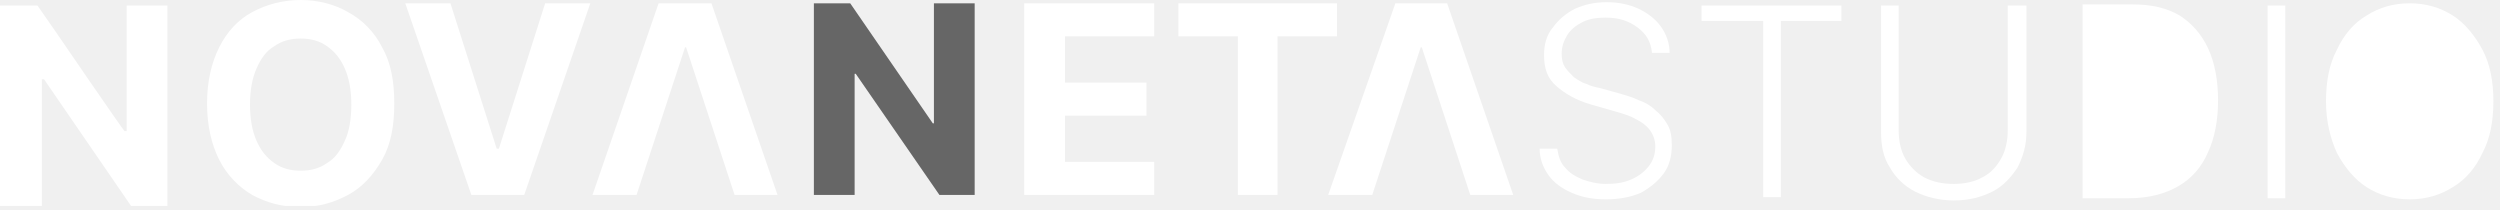
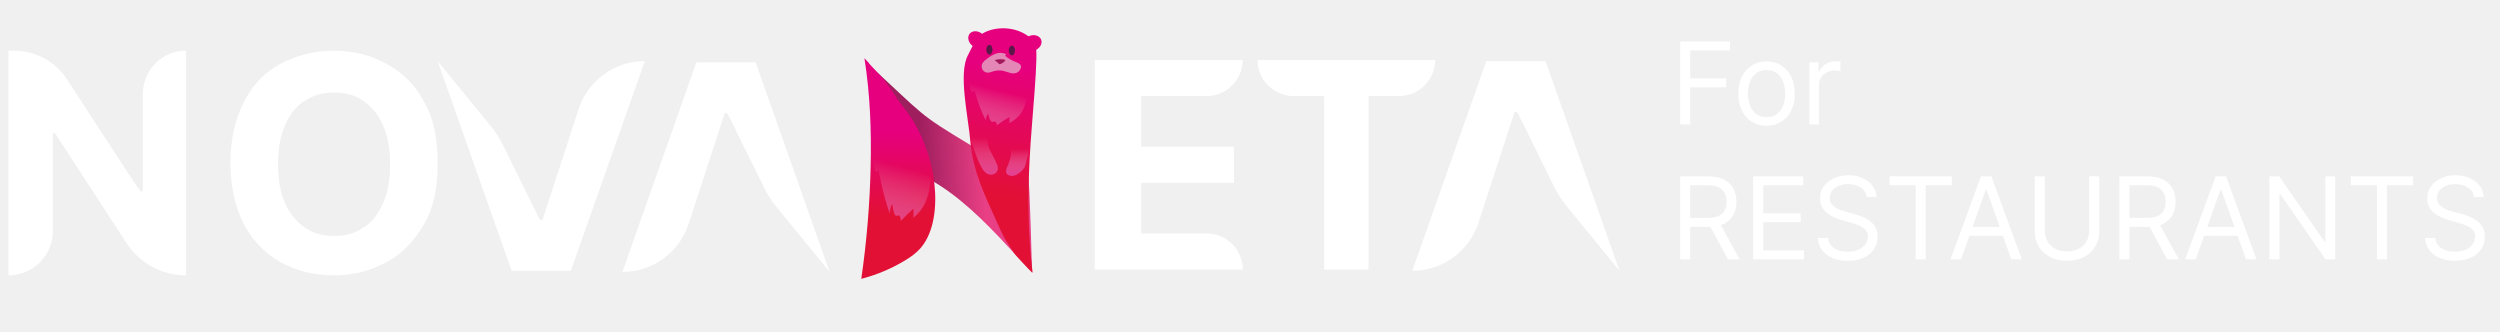
- <svg xmlns="http://www.w3.org/2000/svg" width="227" height="19" viewBox="0 0 227 19" fill="none">
-   <g clip-path="url(#clip0_13_12)">
-     <path d="M15.2 0.5V18.7H11.9L4 7.2H3.8V18.7H0V0.5H3.4L5 2.8C5.2 3.1 11.1 11.7 11.3 11.9C11.4 11.9 11.4 11.9 11.5 11.9V0.5H15.2Z" fill="white" />
-     <path d="M34.7 4.3C34 2.9 32.9 1.8 31.6 1.1C30.4 0.4 28.9 0 27.3 0C25.7 0 24.2 0.4 22.9 1.1C21.6 1.8 20.6 2.9 19.9 4.3C19.2 5.7 18.8 7.4 18.8 9.4C18.8 11.4 19.2 13.1 19.9 14.5C20.6 15.9 21.7 17 22.9 17.7C24.2 18.4 25.6 18.8 27.3 18.8C28.9 18.8 30.3 18.4 31.6 17.7C32.9 17 33.9 15.9 34.7 14.5C35.5 13.1 35.8 11.4 35.8 9.4C35.8 7.4 35.5 5.7 34.7 4.3ZM31.3 12.8C30.9 13.7 30.4 14.4 29.7 14.8C29 15.3 28.2 15.5 27.3 15.5C26.4 15.5 25.6 15.3 24.9 14.8C24.2 14.3 23.7 13.7 23.3 12.8C22.9 11.9 22.7 10.8 22.7 9.5C22.7 8.2 22.9 7.1 23.3 6.2C23.7 5.3 24.2 4.6 24.9 4.2C25.6 3.7 26.4 3.5 27.3 3.5C28.2 3.5 29 3.7 29.7 4.2C30.4 4.7 30.9 5.3 31.3 6.2C31.7 7.1 31.9 8.2 31.9 9.5C31.9 10.8 31.7 12 31.3 12.8Z" fill="white" />
-     <path d="M40.9 0.3L45.1 13.5H45.3L49.5 0.3H53.6L47.6 17.7H42.8L36.8 0.3H40.9Z" fill="white" />
-     <path d="M57.8 17.7H53.8L59.8 0.3H64.6L70.6 17.7H66.7L62.3 4.3H62.2L57.8 17.7Z" fill="white" />
-     <path d="M88.5 0.3V17.7H85.3L77.7 6.7H77.6V17.7H73.9V0.3H77.2L84.7 11.2H84.8V0.3H88.5Z" fill="#666666" />
-     <path d="M93 17.7V0.3H104.8V3.3H96.7V7.5H104.1V10.5H96.7V14.7H104.8V17.7H93Z" fill="white" />
-     <path d="M107 3.3V0.3H121.4V3.3H116V17.7H112.4V3.3H107Z" fill="white" />
-     <path d="M124.6 17.7H120.6L126.7 0.3H131.4L137.4 17.7H133.5L129.1 4.3H129L124.6 17.7Z" fill="white" />
-     <path d="M150 4.8C149.9 3.8 149.5 3.1 148.7 2.5C147.9 1.9 147 1.6 145.8 1.6C145 1.6 144.3 1.7 143.7 2C143.1 2.3 142.6 2.7 142.3 3.2C142 3.7 141.8 4.2 141.8 4.9C141.8 5.4 141.9 5.8 142.1 6.1C142.3 6.4 142.6 6.7 142.9 7C143.2 7.2 143.6 7.5 144 7.6C144.4 7.8 144.8 7.9 145.3 8L147.1 8.5C147.7 8.7 148.2 8.8 148.8 9.1C149.4 9.3 149.9 9.6 150.3 10C150.8 10.4 151.1 10.8 151.4 11.3C151.7 11.8 151.8 12.4 151.8 13.2C151.8 14.1 151.6 15 151.1 15.7C150.6 16.4 149.9 17 149 17.5C148.1 17.9 147 18.1 145.8 18.1C144.6 18.1 143.6 17.9 142.7 17.5C141.8 17.1 141.1 16.6 140.6 15.9C140.1 15.2 139.8 14.4 139.8 13.5H141.4C141.5 14.2 141.7 14.8 142.1 15.2C142.5 15.7 143 16 143.7 16.3C144.3 16.5 145 16.7 145.8 16.7C146.7 16.7 147.4 16.6 148.1 16.3C148.8 16 149.3 15.6 149.7 15.1C150.1 14.6 150.3 14 150.3 13.3C150.3 12.7 150.1 12.2 149.8 11.8C149.5 11.4 149.1 11.1 148.5 10.8C148 10.5 147.3 10.3 146.6 10.1L144.5 9.5C143.1 9.1 142.1 8.5 141.3 7.8C140.5 7.1 140.2 6.2 140.2 5C140.2 4.1 140.4 3.2 141 2.5C141.5 1.8 142.2 1.2 143 0.8C143.9 0.4 144.8 0.2 145.9 0.2C147 0.2 147.9 0.4 148.8 0.8C149.6 1.2 150.3 1.7 150.8 2.4C151.3 3.1 151.6 3.9 151.6 4.8H150Z" fill="white" />
-     <path d="M154.5 1.9V0.5H167.2V1.9H161.7V17.9H160.1V1.9H154.5Z" fill="white" />
-     <path d="M182.4 0.5H184V12C184 13.2 183.7 14.2 183.2 15.2C182.6 16.1 181.9 16.9 180.9 17.4C179.9 17.9 178.8 18.2 177.4 18.2C176.1 18.2 174.9 17.9 173.9 17.4C172.9 16.9 172.1 16.1 171.6 15.2C171 14.3 170.8 13.2 170.8 12V0.5H172.4V11.9C172.4 12.8 172.6 13.7 173 14.4C173.4 15.1 174 15.7 174.7 16.1C175.5 16.5 176.3 16.7 177.4 16.7C178.4 16.7 179.3 16.5 180 16.1C180.8 15.7 181.3 15.1 181.7 14.4C182.1 13.7 182.3 12.8 182.3 11.9V0.5H182.4Z" fill="white" />
-     <path d="M189.2 18H193.3C195.1 18 196.6 17.6 197.8 16.9C199 16.2 199.9 15.2 200.5 13.8C201.1 12.5 201.4 10.9 201.4 9.1C201.4 7.3 201.1 5.7 200.5 4.4C199.9 3.1 199 2.1 197.9 1.4C196.7 0.7 195.3 0.4 193.6 0.4H189.1V18H189.2Z" fill="white" />
-     <path d="M207.5 0.5H205.9V18H207.5V0.5Z" fill="white" />
-     <path d="M226.4 9.2C226.4 11 226.1 12.6 225.4 13.9C224.8 15.2 223.9 16.3 222.7 17C221.6 17.7 220.3 18.1 218.8 18.1C217.3 18.1 216 17.7 214.9 17C213.8 16.3 212.9 15.2 212.2 13.9C211.6 12.6 211.2 11 211.2 9.2C211.2 7.4 211.5 5.8 212.2 4.5C212.8 3.2 213.7 2.1 214.9 1.4C216 0.7 217.3 0.3 218.8 0.3C220.3 0.3 221.6 0.7 222.7 1.4C223.8 2.1 224.7 3.2 225.4 4.5C226.1 5.8 226.4 7.4 226.4 9.2Z" fill="white" />
-     <path d="M224.9 9.2C224.9 7.6 224.6 6.3 224.1 5.2C223.6 4.1 222.9 3.2 222 2.6C221 2 220 1.7 218.9 1.7C217.8 1.7 216.7 2 215.8 2.6C214.9 3.2 214.2 4 213.7 5.2C213.2 6.3 212.9 7.7 212.9 9.2C212.9 10.8 213.2 12.1 213.7 13.2C214.2 14.3 214.9 15.2 215.8 15.8C216.7 16.4 217.7 16.7 218.9 16.7C220 16.7 221.1 16.4 222 15.8C222.9 15.2 223.6 14.4 224.1 13.2C224.6 12.1 224.9 10.8 224.9 9.2Z" fill="white" />
-   </g>
+ <svg xmlns="http://www.w3.org/2000/svg" width="241" height="32" viewBox="0 0 241 32" fill="none">
+   <path d="M161.969 12V4H166.766V4.859H162.938V7.562H166.406V8.422H162.938V12H161.969ZM170.297 12.125C169.755 12.125 169.28 11.996 168.871 11.738C168.465 11.48 168.147 11.12 167.918 10.656C167.691 10.193 167.578 9.651 167.578 9.031C167.578 8.406 167.691 7.861 167.918 7.395C168.147 6.928 168.465 6.566 168.871 6.309C169.28 6.051 169.755 5.922 170.297 5.922C170.839 5.922 171.313 6.051 171.719 6.309C172.128 6.566 172.445 6.928 172.672 7.395C172.901 7.861 173.016 8.406 173.016 9.031C173.016 9.651 172.901 10.193 172.672 10.656C172.445 11.12 172.128 11.48 171.719 11.738C171.313 11.996 170.839 12.125 170.297 12.125ZM170.297 11.297C170.708 11.297 171.047 11.191 171.312 10.98C171.578 10.77 171.775 10.492 171.902 10.148C172.03 9.805 172.094 9.432 172.094 9.031C172.094 8.63 172.03 8.257 171.902 7.91C171.775 7.564 171.578 7.284 171.312 7.07C171.047 6.857 170.708 6.75 170.297 6.75C169.885 6.75 169.547 6.857 169.281 7.07C169.016 7.284 168.819 7.564 168.691 7.91C168.564 8.257 168.5 8.63 168.5 9.031C168.5 9.432 168.564 9.805 168.691 10.148C168.819 10.492 169.016 10.77 169.281 10.98C169.547 11.191 169.885 11.297 170.297 11.297ZM174.423 12V6H175.313V6.906H175.376C175.485 6.609 175.683 6.368 175.97 6.184C176.256 5.999 176.579 5.906 176.938 5.906C177.006 5.906 177.091 5.908 177.192 5.91C177.294 5.913 177.371 5.917 177.423 5.922V6.859C177.392 6.852 177.32 6.84 177.208 6.824C177.099 6.806 176.983 6.797 176.86 6.797C176.569 6.797 176.308 6.858 176.079 6.98C175.853 7.1 175.673 7.267 175.54 7.48C175.41 7.691 175.345 7.932 175.345 8.203V12H174.423ZM161.969 25V17H164.672C165.297 17 165.81 17.107 166.211 17.32C166.612 17.531 166.909 17.822 167.102 18.191C167.294 18.561 167.391 18.982 167.391 19.453C167.391 19.924 167.294 20.342 167.102 20.707C166.909 21.072 166.613 21.358 166.215 21.566C165.816 21.772 165.307 21.875 164.688 21.875H162.5V21H164.656C165.083 21 165.427 20.938 165.688 20.812C165.951 20.688 166.141 20.51 166.258 20.281C166.378 20.049 166.438 19.773 166.438 19.453C166.438 19.133 166.378 18.853 166.258 18.613C166.138 18.374 165.947 18.189 165.684 18.059C165.421 17.926 165.073 17.859 164.641 17.859H162.938V25H161.969ZM165.734 21.406L167.703 25H166.578L164.641 21.406H165.734ZM169.005 25V17H173.833V17.859H169.974V20.562H173.583V21.422H169.974V24.141H173.896V25H169.005ZM179.954 19C179.907 18.604 179.717 18.297 179.384 18.078C179.05 17.859 178.642 17.75 178.157 17.75C177.803 17.75 177.493 17.807 177.228 17.922C176.965 18.037 176.759 18.194 176.61 18.395C176.465 18.595 176.392 18.823 176.392 19.078C176.392 19.292 176.442 19.475 176.544 19.629C176.648 19.78 176.781 19.906 176.942 20.008C177.104 20.107 177.273 20.189 177.45 20.254C177.627 20.316 177.79 20.367 177.938 20.406L178.751 20.625C178.959 20.68 179.191 20.755 179.446 20.852C179.704 20.948 179.95 21.079 180.185 21.246C180.422 21.41 180.617 21.621 180.771 21.879C180.924 22.137 181.001 22.453 181.001 22.828C181.001 23.26 180.888 23.651 180.661 24C180.437 24.349 180.109 24.626 179.677 24.832C179.247 25.038 178.725 25.141 178.11 25.141C177.537 25.141 177.041 25.048 176.622 24.863C176.205 24.678 175.877 24.421 175.638 24.09C175.401 23.759 175.267 23.375 175.235 22.938H176.235C176.261 23.24 176.363 23.49 176.54 23.688C176.72 23.883 176.946 24.029 177.22 24.125C177.496 24.219 177.793 24.266 178.11 24.266C178.48 24.266 178.812 24.206 179.106 24.086C179.401 23.963 179.634 23.794 179.806 23.578C179.978 23.359 180.063 23.104 180.063 22.812C180.063 22.547 179.989 22.331 179.841 22.164C179.692 21.997 179.497 21.862 179.255 21.758C179.013 21.654 178.751 21.562 178.47 21.484L177.485 21.203C176.86 21.023 176.366 20.767 176.001 20.434C175.636 20.1 175.454 19.664 175.454 19.125C175.454 18.677 175.575 18.287 175.817 17.953C176.062 17.617 176.39 17.357 176.802 17.172C177.216 16.984 177.678 16.891 178.188 16.891C178.704 16.891 179.162 16.983 179.563 17.168C179.965 17.35 180.282 17.6 180.517 17.918C180.754 18.236 180.879 18.596 180.892 19H179.954ZM182.156 17.859V17H188.156V17.859H185.641V25H184.672V17.859H182.156ZM189.045 25H188.029L190.967 17H191.967L194.904 25H193.889L191.498 18.266H191.436L189.045 25ZM189.42 21.875H193.514V22.734H189.42V21.875ZM201.4 17H202.369V22.297C202.369 22.844 202.24 23.332 201.982 23.762C201.727 24.189 201.367 24.526 200.9 24.773C200.434 25.018 199.887 25.141 199.26 25.141C198.632 25.141 198.085 25.018 197.619 24.773C197.153 24.526 196.791 24.189 196.533 23.762C196.278 23.332 196.15 22.844 196.15 22.297V17H197.119V22.219C197.119 22.609 197.205 22.957 197.377 23.262C197.549 23.564 197.794 23.802 198.111 23.977C198.432 24.148 198.814 24.234 199.26 24.234C199.705 24.234 200.088 24.148 200.408 23.977C200.729 23.802 200.973 23.564 201.143 23.262C201.314 22.957 201.4 22.609 201.4 22.219V17ZM204.304 25V17H207.007C207.632 17 208.145 17.107 208.546 17.32C208.947 17.531 209.244 17.822 209.437 18.191C209.629 18.561 209.726 18.982 209.726 19.453C209.726 19.924 209.629 20.342 209.437 20.707C209.244 21.072 208.948 21.358 208.55 21.566C208.151 21.772 207.642 21.875 207.022 21.875H204.835V21H206.991C207.418 21 207.762 20.938 208.022 20.812C208.285 20.688 208.476 20.51 208.593 20.281C208.713 20.049 208.772 19.773 208.772 19.453C208.772 19.133 208.713 18.853 208.593 18.613C208.473 18.374 208.282 18.189 208.019 18.059C207.756 17.926 207.408 17.859 206.976 17.859H205.272V25H204.304ZM208.069 21.406L210.038 25H208.913L206.976 21.406H208.069ZM211.668 25H210.652L213.59 17H214.59L217.527 25H216.512L214.121 18.266H214.059L211.668 25ZM212.043 21.875H216.137V22.734H212.043V21.875ZM225.117 17V25H224.18L219.82 18.719H219.742V25H218.773V17H219.711L224.086 23.297H224.164V17H225.117ZM226.618 17.859V17H232.618V17.859H230.103V25H229.134V17.859H226.618ZM238.488 19C238.441 18.604 238.251 18.297 237.918 18.078C237.585 17.859 237.176 17.75 236.691 17.75C236.337 17.75 236.027 17.807 235.762 17.922C235.499 18.037 235.293 18.194 235.145 18.395C234.999 18.595 234.926 18.823 234.926 19.078C234.926 19.292 234.977 19.475 235.078 19.629C235.182 19.78 235.315 19.906 235.477 20.008C235.638 20.107 235.807 20.189 235.984 20.254C236.161 20.316 236.324 20.367 236.473 20.406L237.285 20.625C237.493 20.68 237.725 20.755 237.98 20.852C238.238 20.948 238.484 21.079 238.719 21.246C238.956 21.41 239.151 21.621 239.305 21.879C239.458 22.137 239.535 22.453 239.535 22.828C239.535 23.26 239.422 23.651 239.195 24C238.971 24.349 238.643 24.626 238.211 24.832C237.781 25.038 237.259 25.141 236.645 25.141C236.072 25.141 235.576 25.048 235.156 24.863C234.74 24.678 234.411 24.421 234.172 24.09C233.935 23.759 233.801 23.375 233.77 22.938H234.77C234.796 23.24 234.897 23.49 235.074 23.688C235.254 23.883 235.48 24.029 235.754 24.125C236.03 24.219 236.327 24.266 236.645 24.266C237.014 24.266 237.346 24.206 237.641 24.086C237.935 23.963 238.168 23.794 238.34 23.578C238.512 23.359 238.598 23.104 238.598 22.812C238.598 22.547 238.523 22.331 238.375 22.164C238.227 21.997 238.031 21.862 237.789 21.758C237.547 21.654 237.285 21.562 237.004 21.484L236.02 21.203C235.395 21.023 234.9 20.767 234.535 20.434C234.171 20.1 233.988 19.664 233.988 19.125C233.988 18.677 234.109 18.287 234.352 17.953C234.596 17.617 234.924 17.357 235.336 17.172C235.75 16.984 236.212 16.891 236.723 16.891C237.238 16.891 237.697 16.983 238.098 17.168C238.499 17.35 238.816 17.6 239.051 17.918C239.288 18.236 239.413 18.596 239.426 19H238.488Z" fill="white" />
+   <path d="M17.934 4.888V26.545V26.545C15.616 26.545 13.454 25.373 12.191 23.429L5.319 12.861H5.094V22.265C5.094 24.629 3.177 26.545 0.814 26.545V26.545V4.888H1.366C3.412 4.888 5.32 5.916 6.445 7.625V7.625C6.67 7.982 13.316 18.215 13.541 18.453C13.654 18.453 13.654 18.453 13.766 18.453V9.055C13.766 6.753 15.632 4.888 17.934 4.888V4.888Z" fill="white" />
+   <path d="M40.895 9.841C40.072 8.229 38.78 6.961 37.253 6.155C35.843 5.348 34.08 4.888 32.201 4.888C30.321 4.888 28.558 5.348 27.031 6.155C25.504 6.961 24.329 8.229 23.506 9.841C22.684 11.454 22.214 13.413 22.214 15.717C22.214 18.021 22.684 19.979 23.506 21.592C24.329 23.205 25.621 24.472 27.031 25.278C28.558 26.085 30.203 26.545 32.201 26.545C34.08 26.545 35.725 26.085 37.253 25.278C38.78 24.472 39.955 23.205 40.895 21.592C41.835 19.979 42.187 18.021 42.187 15.717C42.187 13.413 41.835 11.454 40.895 9.841ZM36.9 19.633C36.43 20.67 35.843 21.477 35.02 21.937C34.198 22.513 33.258 22.744 32.201 22.744C31.143 22.744 30.203 22.513 29.381 21.937C28.558 21.361 27.971 20.67 27.501 19.633C27.031 18.597 26.796 17.329 26.796 15.832C26.796 14.334 27.031 13.067 27.501 12.03C27.971 10.993 28.558 10.187 29.381 9.726C30.203 9.15 31.143 8.92 32.201 8.92C33.258 8.92 34.198 9.15 35.02 9.726C35.843 10.302 36.43 10.993 36.9 12.03C37.37 13.067 37.605 14.334 37.605 15.832C37.605 17.329 37.37 18.712 36.9 19.633Z" fill="white" />
+   <path d="M47.279 12.117C47.758 12.704 48.169 13.343 48.504 14.022L51.95 21.009C52.014 21.14 52.147 21.222 52.293 21.222V21.222L55.777 10.523C56.677 7.759 59.254 5.888 62.161 5.888V5.888L55.027 26.102H49.321L42.187 5.888L47.279 12.117Z" fill="white" />
+   <path d="M74.882 19.984C74.403 19.398 73.992 18.759 73.656 18.079L70.211 11.092C70.146 10.962 70.013 10.879 69.868 10.879V10.879L66.384 21.579C65.484 24.343 62.907 26.214 60 26.214V26.214L67.133 6L72.84 6L79.974 26.214L74.882 19.984Z" fill="white" />
+   <path d="M151.028 19.872C150.549 19.285 150.137 18.646 149.802 17.967L146.357 10.98C146.292 10.85 146.159 10.767 146.014 10.767V10.767L142.53 21.467C141.629 24.231 139.053 26.102 136.146 26.102V26.102L143.279 5.888L148.986 5.888L156.119 26.102L151.028 19.872Z" fill="white" />
+   <path d="M105.534 25.989V5.775H119.8V5.775C119.8 7.7 118.24 9.261 116.315 9.261H110.007V14.14H118.954V17.625H110.007V22.504H116.315C118.24 22.504 119.8 24.064 119.8 25.989V25.989H105.534Z" fill="white" />
+   <path d="M124.712 9.261C122.787 9.261 121.227 7.7 121.227 5.775V5.775H138.347V5.775C138.347 7.7 136.787 9.261 134.862 9.261H131.927V25.989H127.647V9.261H124.712Z" fill="white" />
+   <path d="M99.129 17.236C96.52 15.894 93.64 14.038 93.505 13.957C88.374 10.87 89.224 11.246 83.66 6.144L84.374 15.773C90.535 15.942 95.293 21.77 99.494 26.29C99.494 26.293 99.256 17.297 99.129 17.236Z" fill="url(#paint0_linear_123_80)" />
+   <path d="M83.329 5.605C83.884 9.055 84.009 12.578 83.931 16.069C83.85 19.688 83.549 23.298 83.028 26.879C84.475 26.505 85.864 25.927 87.153 25.161C87.746 24.811 88.332 24.411 88.807 23.84C90.045 22.351 90.326 19.915 90.075 17.713C89.762 15.009 88.732 12.418 87.194 10.468C86.095 9.069 86.343 9.177 85.275 7.742C85.188 7.625 84.469 6.891 84.289 6.675C84.187 6.558 83.666 6.019 83.793 6.112" fill="url(#paint1_linear_123_80)" />
+   <path d="M99.753 4.864C100.237 4.68 100.513 4.218 100.37 3.831C100.227 3.445 99.719 3.28 99.235 3.464C98.751 3.647 98.475 4.109 98.618 4.496C98.761 4.883 99.269 5.047 99.753 4.864Z" fill="#E6007E" />
+   <path d="M99.544 26.291C99.083 22.613 99.068 18.872 99.265 15.172C99.47 11.324 100.164 5.279 99.81 4.149C98.415 2.392 95.853 2.46 94.632 3.287C94.035 3.691 93.71 4.562 93.309 5.32C92.354 7.121 93.353 11.276 93.539 13.62C93.776 16.499 94.948 18.841 96.029 21.249C96.798 22.962 96.784 22.948 97.846 24.508C97.934 24.637 98.822 25.576 98.711 25.45C98.629 25.359 99.16 25.931 99.072 25.844" fill="url(#paint2_linear_123_80)" />
+   <path d="M94.96 4.404C95.204 4.074 95.066 3.552 94.653 3.239C94.239 2.926 93.705 2.94 93.461 3.27C93.217 3.601 93.354 4.123 93.768 4.436C94.182 4.749 94.715 4.735 94.96 4.404Z" fill="#E6007E" />
+   <path d="M93.579 13.263C93.591 13.377 93.611 13.489 93.638 13.6C93.671 13.731 93.715 13.86 93.754 13.989L93.877 14.352C93.963 14.608 94.05 14.864 94.148 15.119C94.294 15.511 94.474 15.889 94.686 16.248C94.775 16.412 94.895 16.555 95.04 16.671C95.213 16.799 95.428 16.859 95.642 16.837C95.767 16.824 95.885 16.773 95.981 16.692C96.077 16.61 96.147 16.501 96.181 16.379C96.213 16.158 96.172 15.933 96.066 15.738C95.713 14.921 95.091 14.117 95.197 13.257" fill="url(#paint3_linear_123_80)" />
+   <path d="M97.229 13.141C97.137 13.34 97.252 13.555 97.331 13.758C97.625 14.501 97.439 15.303 97.115 16.04C97.041 16.178 96.994 16.33 96.977 16.486C96.974 16.57 96.995 16.653 97.038 16.725C97.081 16.797 97.143 16.855 97.217 16.892C97.406 16.973 97.617 16.982 97.811 16.917C97.989 16.857 98.153 16.762 98.296 16.639C98.491 16.495 98.655 16.312 98.776 16.1C98.838 15.969 98.884 15.83 98.912 15.688L99.258 14.273" fill="url(#paint4_linear_123_80)" />
+   <path d="M96.987 5.225C96.831 5.145 96.66 5.1 96.485 5.092C96.311 5.084 96.136 5.114 95.974 5.179C95.65 5.311 95.348 5.494 95.08 5.721C94.91 5.83 94.771 5.982 94.675 6.162C94.638 6.25 94.622 6.346 94.629 6.442C94.635 6.538 94.664 6.631 94.714 6.714C94.763 6.796 94.831 6.865 94.912 6.915C94.993 6.966 95.085 6.995 95.18 7.002C95.388 7.018 95.586 6.924 95.785 6.865C96.092 6.774 96.417 6.763 96.729 6.835C96.971 6.891 97.2 6.994 97.443 7.044C97.563 7.078 97.688 7.085 97.811 7.067C97.934 7.048 98.052 7.003 98.156 6.935C98.26 6.852 98.34 6.742 98.387 6.616C98.419 6.543 98.433 6.463 98.426 6.383C98.393 6.161 98.14 6.059 97.93 5.983C97.555 5.842 97.204 5.639 96.894 5.383" fill="#E486B6" />
+   <path d="M95.998 5.889C96.012 5.916 96.106 5.97 96.12 5.988C96.185 6.064 96.184 6.025 96.247 6.105C96.268 6.134 96.296 6.158 96.328 6.175C96.377 6.188 96.43 6.183 96.475 6.159C96.629 6.098 96.765 6.001 96.873 5.875C96.888 5.86 96.898 5.841 96.902 5.82C96.902 5.776 96.85 5.752 96.807 5.743C96.523 5.684 96.23 5.696 95.952 5.78C95.938 5.78 95.914 5.78 95.914 5.801C95.914 5.863 95.961 5.861 95.961 5.861" fill="#A3195B" />
+   <path d="M93.314 7.072C93.269 7.744 93.423 8.452 93.706 8.869L93.954 8.719C94.206 9.714 94.564 10.679 95.021 11.597C95.027 11.362 95.114 11.137 95.267 10.96C95.338 11.297 95.439 11.684 95.629 11.742C95.726 11.77 95.825 11.701 95.924 11.718C96.024 11.736 96.126 11.923 96.08 12.088C96.488 11.793 96.9 11.521 97.317 11.272V11.873C97.682 11.64 98.05 11.407 98.365 10.994C98.734 10.479 98.945 9.865 98.97 9.23C98.998 9.309 99.062 9.33 99.102 9.273" fill="url(#paint5_linear_123_80)" />
+   <path d="M95.379 5.259C95.546 5.259 95.68 5.05 95.68 4.792C95.68 4.533 95.546 4.324 95.379 4.324C95.213 4.324 95.079 4.533 95.079 4.792C95.079 5.05 95.213 5.259 95.379 5.259Z" fill="#5A1848" />
+   <path d="M97.542 5.336C97.708 5.336 97.843 5.127 97.843 4.868C97.843 4.61 97.708 4.401 97.542 4.401C97.376 4.401 97.242 4.61 97.242 4.868C97.242 5.127 97.376 5.336 97.542 5.336Z" fill="#5A1848" />
+   <path d="M84.058 13.979C84.013 14.961 84.167 15.994 84.449 16.604L84.697 16.385C84.943 17.813 85.3 19.219 85.764 20.59C85.785 20.195 85.879 19.834 86.011 19.657C86.081 20.15 86.182 20.716 86.372 20.799C86.47 20.841 86.57 20.739 86.667 20.766C86.765 20.793 86.87 21.066 86.824 21.306C87.216 20.889 87.629 20.492 88.061 20.118V20.998C88.423 20.662 88.793 20.319 89.107 19.715C89.42 19.111 89.677 18.19 89.713 17.137C89.74 17.254 89.805 17.284 89.844 17.2" fill="url(#paint6_linear_123_80)" />
  <defs>
-     <clipPath id="clip0_13_12">
-       <rect width="226.4" height="18.7" fill="white" />
-     </clipPath>
+     <linearGradient id="paint0_linear_123_80" x1="84.153" y1="16.581" x2="99.105" y2="15.874" gradientUnits="userSpaceOnUse">
+       <stop offset="0.31" stop-color="#9E1E5E" />
+       <stop offset="0.71" stop-color="#E93F84" />
+     </linearGradient>
+     <linearGradient id="paint1_linear_123_80" x1="86.687" y1="20.777" x2="86.717" y2="12.658" gradientUnits="userSpaceOnUse">
+       <stop stop-color="#E21035" />
+       <stop offset="1" stop-color="#E6007E" />
+     </linearGradient>
+     <linearGradient id="paint2_linear_123_80" x1="96.142" y1="18.984" x2="97.595" y2="6.323" gradientUnits="userSpaceOnUse">
+       <stop stop-color="#E21035" />
+       <stop offset="1" stop-color="#E6007E" />
+     </linearGradient>
+     <linearGradient id="paint3_linear_123_80" x1="94.891" y1="13.257" x2="94.891" y2="16.843" gradientUnits="userSpaceOnUse">
+       <stop stop-color="#E788B7" stop-opacity="0" />
+       <stop offset="0.15" stop-color="#E77DB1" stop-opacity="0.16" />
+       <stop offset="0.57" stop-color="#E55D9F" stop-opacity="0.61" />
+       <stop offset="0.86" stop-color="#E44A94" stop-opacity="0.89" />
+       <stop offset="1" stop-color="#E44290" />
+     </linearGradient>
+     <linearGradient id="paint4_linear_123_80" x1="98.115" y1="14.358" x2="98.115" y2="16.664" gradientUnits="userSpaceOnUse">
+       <stop stop-color="#E788B7" stop-opacity="0" />
+       <stop offset="0.15" stop-color="#E77DB1" stop-opacity="0.16" />
+       <stop offset="0.57" stop-color="#E55D9F" stop-opacity="0.61" />
+       <stop offset="0.86" stop-color="#E44A94" stop-opacity="0.89" />
+       <stop offset="1" stop-color="#E44290" />
+     </linearGradient>
+     <linearGradient id="paint5_linear_123_80" x1="96.086" y1="8.655" x2="95.069" y2="12.609" gradientUnits="userSpaceOnUse">
+       <stop stop-color="#E788B7" stop-opacity="0" />
+       <stop offset="0.15" stop-color="#E77DB1" stop-opacity="0.16" />
+       <stop offset="0.57" stop-color="#E55D9F" stop-opacity="0.61" />
+       <stop offset="0.86" stop-color="#E44A94" stop-opacity="0.89" />
+       <stop offset="1" stop-color="#E44290" />
+     </linearGradient>
+     <linearGradient id="paint6_linear_123_80" x1="86.848" y1="16.033" x2="85.285" y2="22.111" gradientUnits="userSpaceOnUse">
+       <stop stop-color="#E788B7" stop-opacity="0" />
+       <stop offset="0.15" stop-color="#E77DB1" stop-opacity="0.16" />
+       <stop offset="0.57" stop-color="#E55D9F" stop-opacity="0.61" />
+       <stop offset="0.86" stop-color="#E44A94" stop-opacity="0.89" />
+       <stop offset="1" stop-color="#E44290" />
+     </linearGradient>
  </defs>
</svg>
